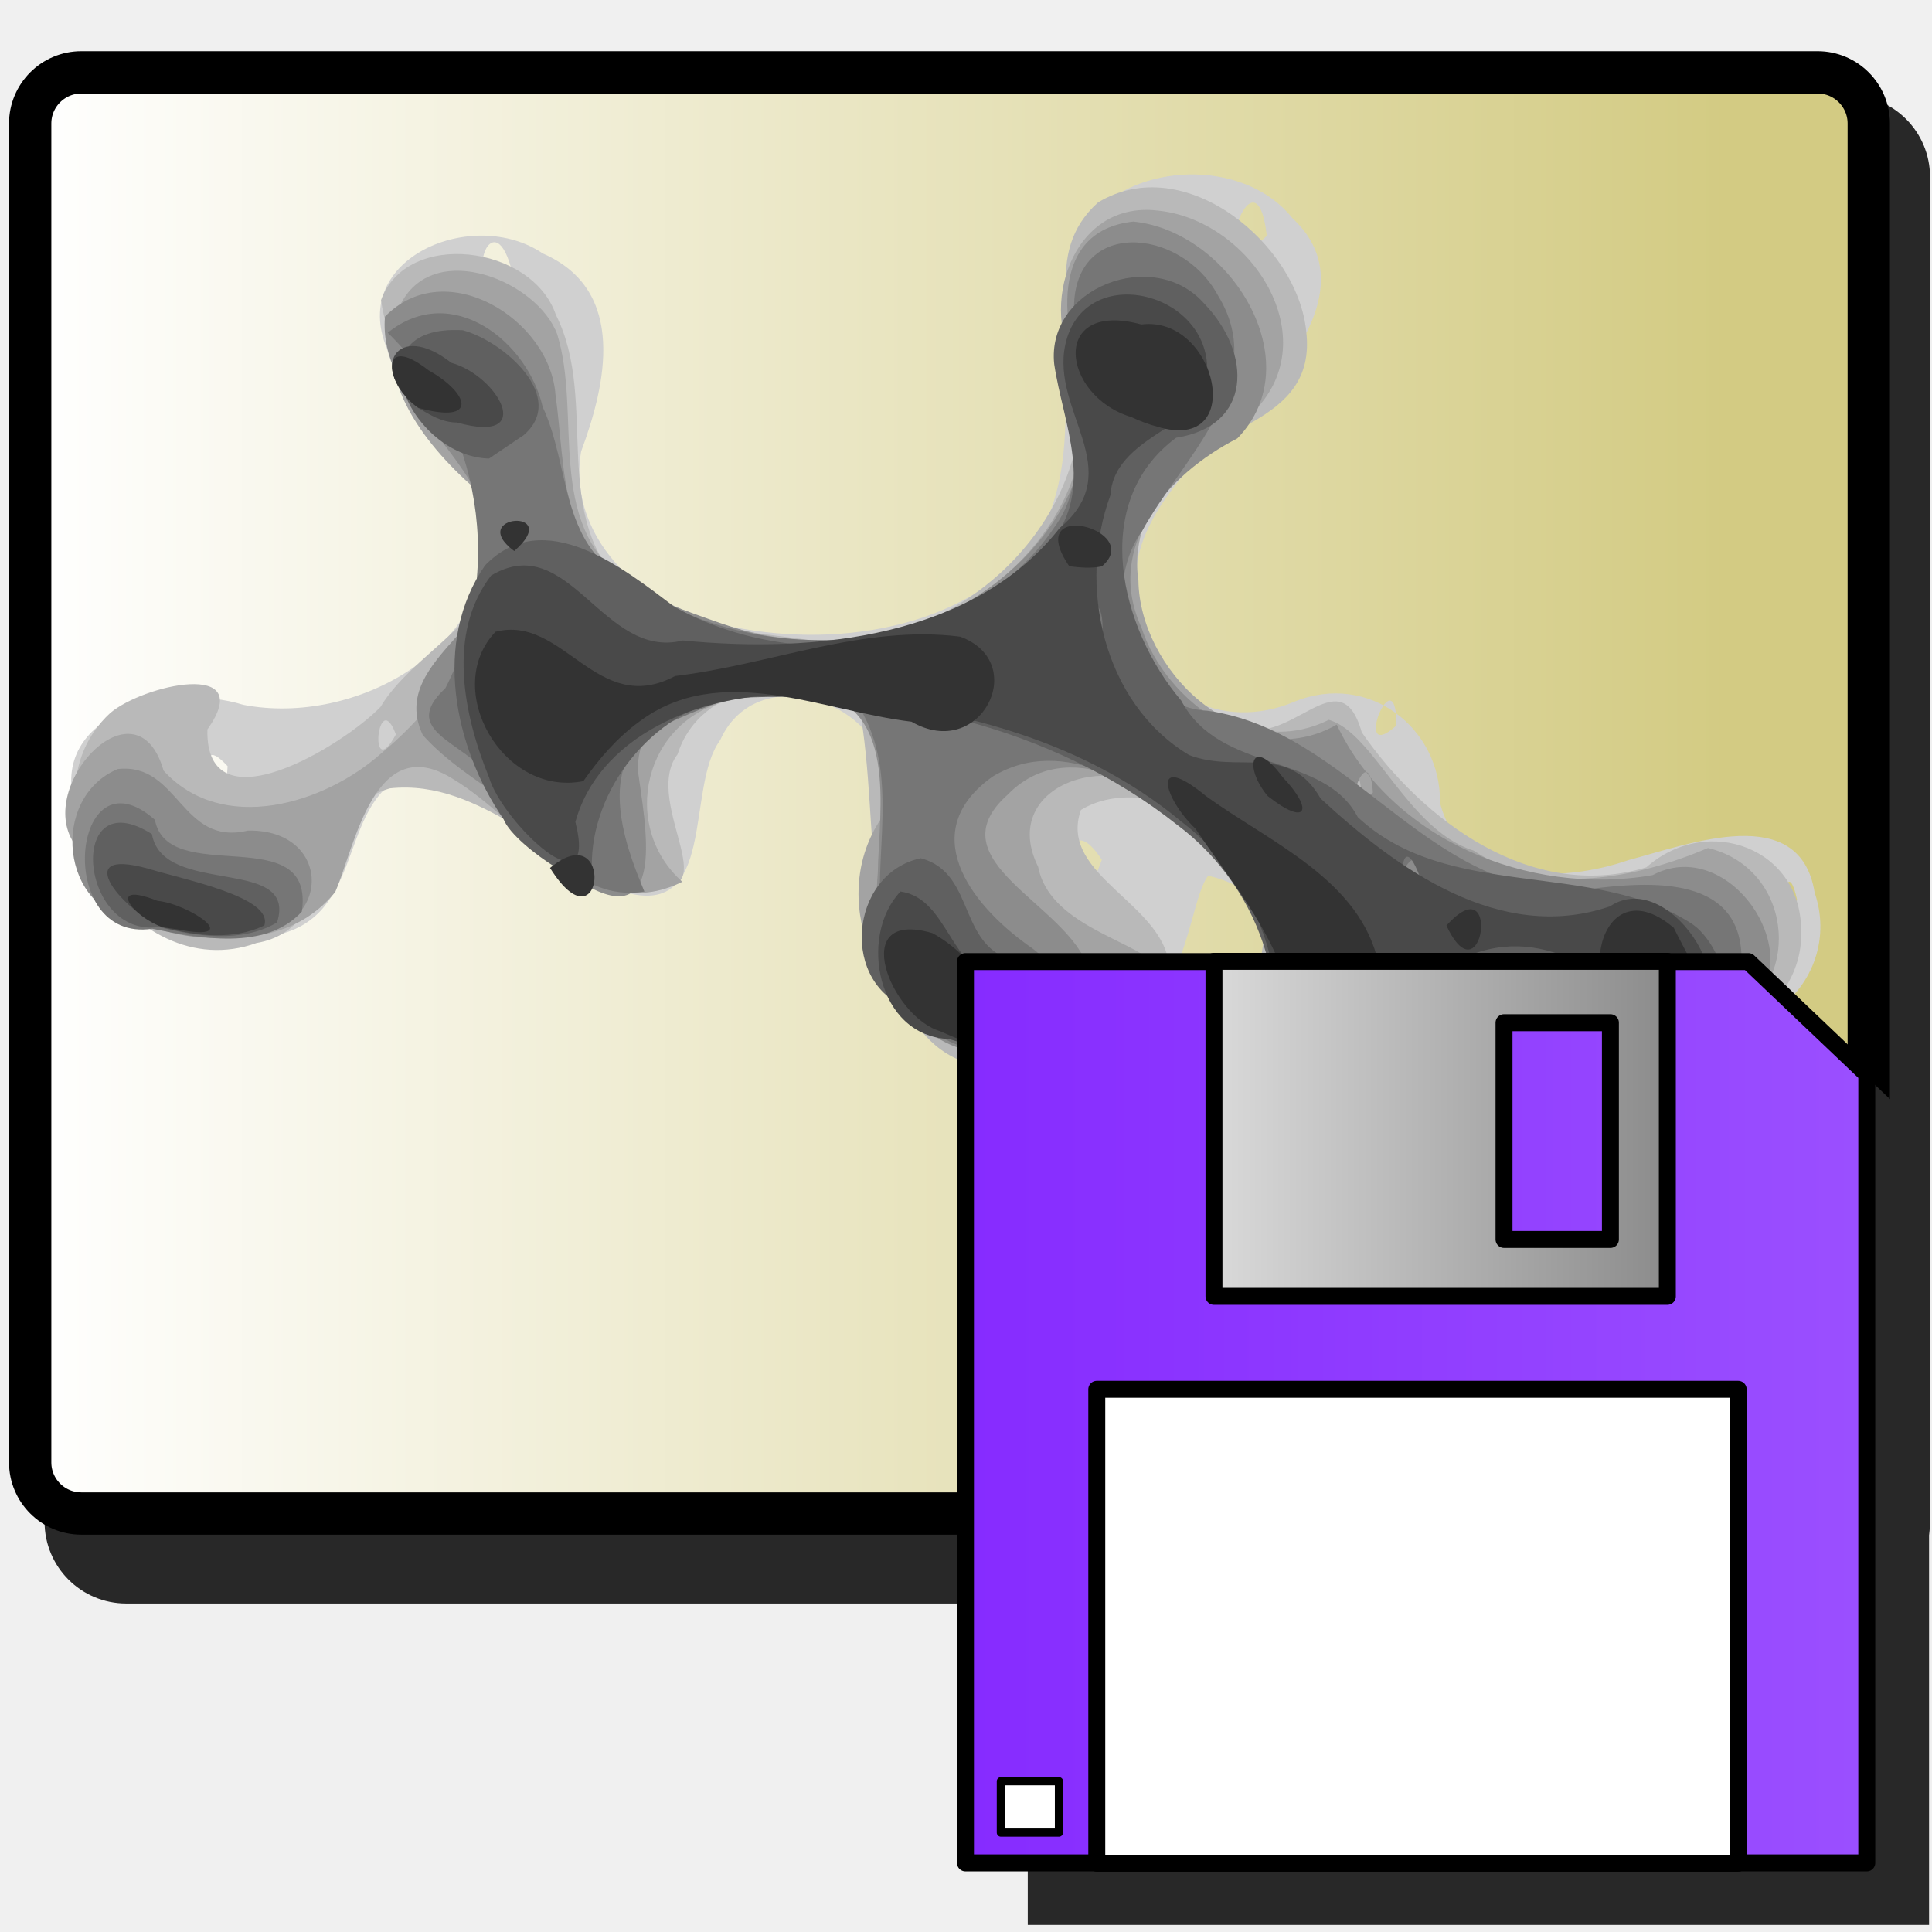
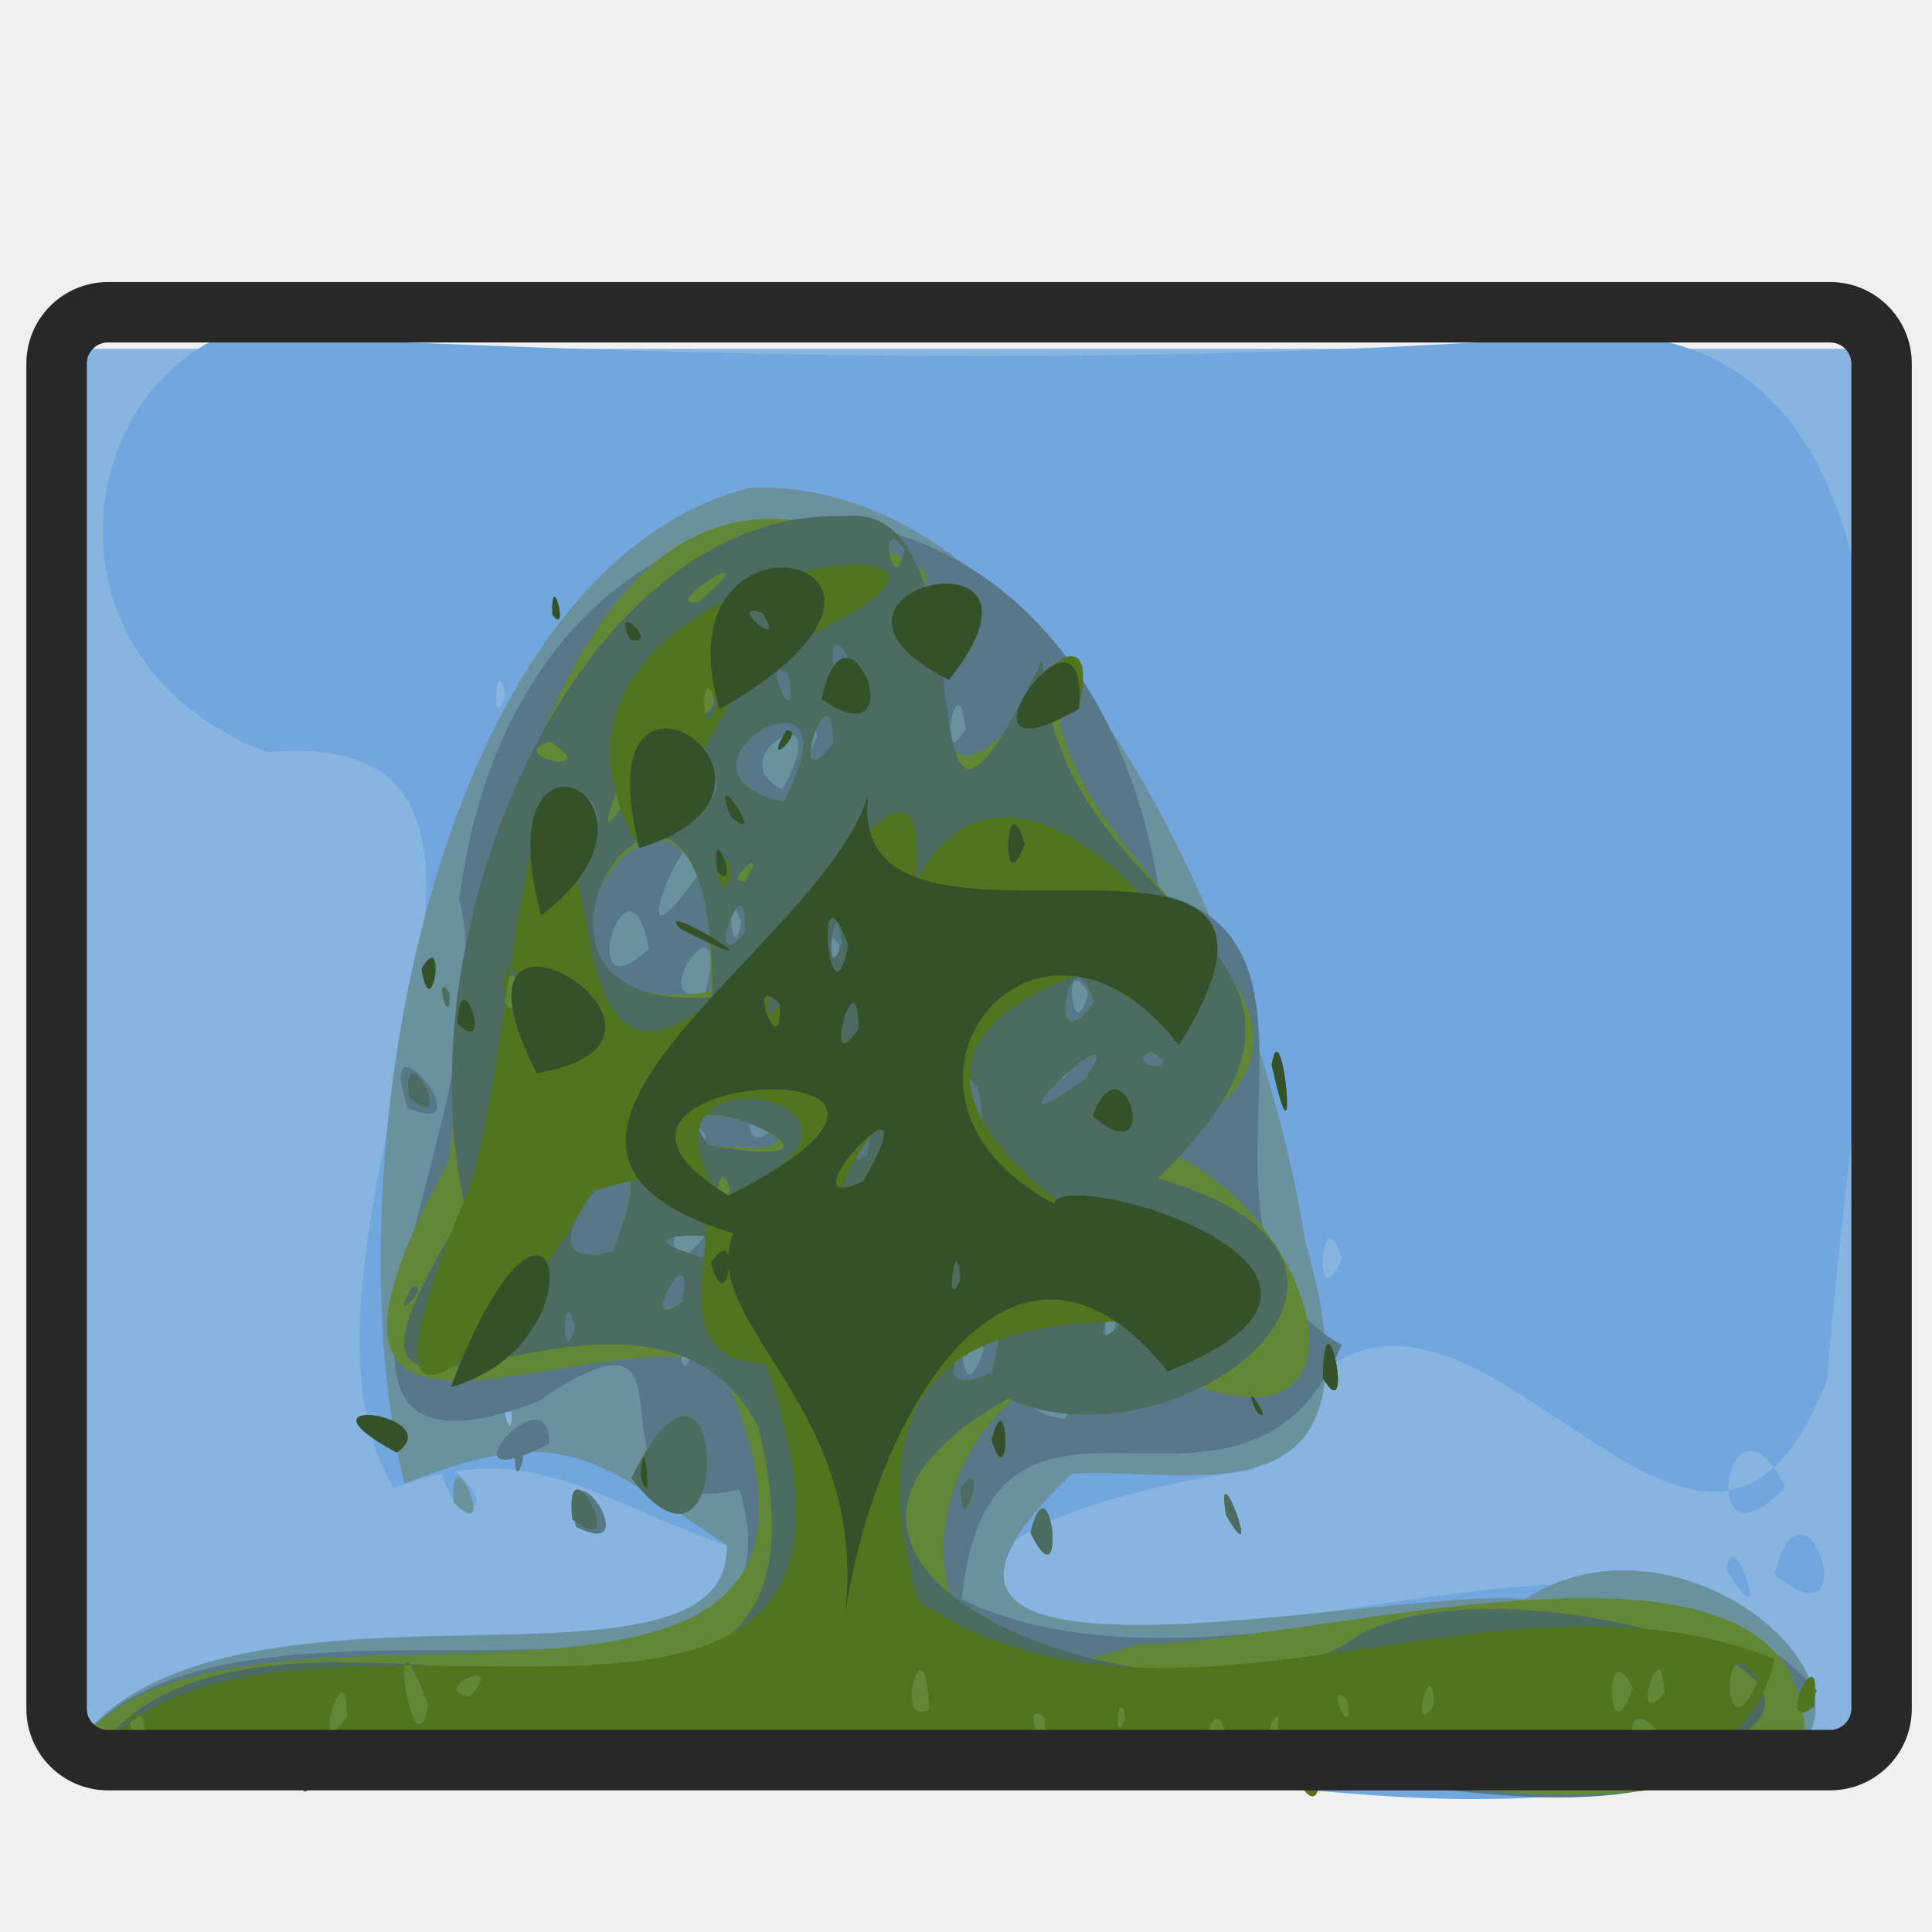
- <svg xmlns="http://www.w3.org/2000/svg" xmlns:xlink="http://www.w3.org/1999/xlink" version="1.0" width="100" height="100" id="svg2">
-   <defs id="defs4">
-     <linearGradient id="linearGradient3348">
-       <stop style="stop-color:#ffffff;stop-opacity:1;" offset="0" id="stop3350" />
-       <stop style="stop-color:#d3cb83;stop-opacity:1;" offset="1" id="stop3352" />
-     </linearGradient>
-     <linearGradient id="linearGradient3152">
-       <stop style="stop-color:#00ab17;stop-opacity:1;" offset="0" id="stop3154" />
-       <stop style="stop-color:#c5c5c5;stop-opacity:1;" offset="1" id="stop3156" />
-     </linearGradient>
-     <linearGradient id="linearGradient5072">
-       <stop style="stop-color:#862bff;stop-opacity:1;" offset="0" id="stop5074" />
-       <stop style="stop-color:#9b50ff;stop-opacity:1;" offset="1" id="stop5076" />
-     </linearGradient>
-     <linearGradient id="linearGradient5064">
-       <stop style="stop-color:#dadada;stop-opacity:1;" offset="0" id="stop5066" />
-       <stop style="stop-color:#898989;stop-opacity:1;" offset="1" id="stop5068" />
-     </linearGradient>
-     <linearGradient xlink:href="#linearGradient3152" id="linearGradient3158" x1="-61.201" y1="81.791" x2="-61.201" y2="65.228" gradientUnits="userSpaceOnUse" gradientTransform="translate(122.8538,13.86289)" />
-     <linearGradient xlink:href="#linearGradient5072" id="linearGradient2214" gradientUnits="userSpaceOnUse" gradientTransform="matrix(1.018955,0,0,1.018955,-12.40089,-9.747354)" x1="15.351" y1="46.012" x2="80.355" y2="46.012" />
-     <linearGradient xlink:href="#linearGradient5064" id="linearGradient2216" gradientUnits="userSpaceOnUse" gradientTransform="matrix(1.018955,0,0,1.018955,-12.40089,-9.747354)" x1="32.943" y1="25.953" x2="66.237" y2="25.953" />
-     <linearGradient xlink:href="#linearGradient3348" id="linearGradient2228" gradientUnits="userSpaceOnUse" x1="25.181" y1="76.174" x2="97.826" y2="76.174" gradientTransform="matrix(1.208526,0,0,1.694758,-28.89616,-91.11116)" />
-   </defs>
-   <rect style="fill:#282828;fill-opacity:1;fill-rule:evenodd;stroke:#282828;stroke-width:3.13;stroke-miterlimit:4;stroke-dasharray:none;stroke-dashoffset:0;stroke-opacity:1" id="rect3391" width="94.46" height="74.941" x="3.872" y="6.491" ry="2.66" />
-   <rect style="fill:url(#linearGradient2228);fill-opacity:1;fill-rule:evenodd;stroke:#000000;stroke-width:2.19;stroke-miterlimit:4;stroke-dasharray:none;stroke-dashoffset:0;stroke-opacity:1" id="rect2173" width="95.165" height="74.594" x="1.562" y="3.745" ry="2.648" />
-   <path style="fill:#d0d0d0;fill-opacity:1" d="M 61.348,65.963 C 58.388,62.526 61.495,58.312 63.476,55.203 C 66.125,52.318 67.839,46.525 62.532,45.328 C 61.572,46.615 61.508,51.173 58.697,52.612 C 54.9,55.886 47.425,55.655 45.596,50.445 C 43.771,46.762 47.517,43.206 45.754,39.554 C 44.744,35.974 39.019,34.42 37.276,38.311 C 35.439,40.788 37.169,47.737 32.14,46.12 C 28.304,44.478 25.635,40.543 21.313,40.01 C 17.499,41.254 18.967,47.022 14.711,48.293 C 10.017,50.364 4.995,46.055 3.892,41.772 C 2.449,36.851 8.881,35.316 12.59,36.481 C 18.395,37.605 25.568,33.591 25.178,27.374 C 25.319,23.35 20.917,21.598 20.034,18.052 C 18.053,13.352 24.5,10.673 28.097,13.121 C 32.501,15.035 31.348,19.955 30.079,23.366 C 29.308,28.01 33.585,31.769 38.023,32.465 C 43.605,33.583 50.537,32.423 53.875,27.55 C 56.639,22.362 53.565,16.002 56.706,10.965 C 59.268,8.314 64.577,8.347 66.897,11.296 C 70.222,14.371 67.243,18.587 64.619,20.999 C 61.852,23.975 57.746,27.333 58.982,31.812 C 59.199,35.905 63.227,37.924 67.002,36.318 C 70.86,34.755 74.597,37.698 74.534,41.549 C 75.618,45.81 80.837,45.716 84.305,44.515 C 87.459,43.684 93.163,41.473 93.925,46.198 C 95.315,50.261 91.622,54.324 87.225,52.895 C 82.409,52.162 77.72,48.752 72.759,50.474 C 69.348,52.288 68.395,56.486 69.631,59.819 C 69.869,62.692 69.143,67.047 65.519,67.467 C 63.987,67.534 62.563,66.786 61.348,65.963 z M 68.01,61.304 C 66.719,57.85 66.881,64.193 68.01,61.304 z M 93.018,46.582 C 92.339,43.459 91.889,49.35 93.018,46.582 z M 57.031,44.502 C 54.523,40.69 55.071,49.305 56.845,44.993 L 57.031,44.502 L 57.031,44.502 z M 11.78,39.656 C 9.686,37.402 11.674,42.701 11.78,39.656 z M 72.28,37.552 C 72.286,33.774 69.878,39.717 72.28,37.552 z M 27.246,22.596 C 25.729,23.825 29.247,22.965 27.246,22.596 z M 26.534,14.193 C 25.626,10.242 23.852,14.518 25.98,15.188 L 26.247,14.838 L 26.534,14.193 L 26.534,14.193 z M 65.57,12.204 C 64.975,7.036 62.176,15.496 65.57,12.204 z " id="path3372" />
-   <path style="fill:#b9b9b9;fill-opacity:1" d="M 61.254,65.766 C 59.952,58.864 66.181,53.038 65.403,46.176 C 64.589,42.598 59.087,40.005 55.948,41.924 C 54.716,45.395 60.541,46.808 60.532,50.292 C 59.469,53.731 54.84,54.884 51.504,55.239 C 46.994,55.122 45.852,50.127 45.445,46.621 C 44.989,43.26 45.077,39.845 44.462,36.503 C 41.316,34.768 36.278,35.258 35.073,39.039 C 33.122,41.601 38.13,47.051 33.008,45.655 C 28.423,44.863 25.031,40.284 20.181,40.805 C 15.988,42.015 17.711,48.045 13.278,48.81 C 6.744,51.163 0.781,41.468 5.695,36.915 C 7.382,35.455 13.336,34.099 10.736,37.754 C 10.604,42.966 17.759,38.597 19.693,36.592 C 21.684,33.255 27.414,31.352 25.227,26.688 C 23.885,22.746 20.311,19.71 19.722,15.534 C 21.052,11.846 27.55,12.692 28.773,16.298 C 31.045,20.779 28.338,26.821 32.475,30.532 C 35.247,32.556 38.934,32.69 42.245,33.178 C 49.618,33.6 56.392,27.143 55.941,20.004 C 55.632,16.825 53.932,13.079 56.833,10.479 C 61.337,7.752 67.196,12.679 67.612,17.174 C 68.178,22.055 62.349,22.013 60.126,24.988 C 57.47,29.062 59.078,35.725 63.905,37.531 C 66.732,38.959 69.333,33.846 70.486,37.908 C 73.625,42.448 79.247,46.704 85.213,44.894 C 88.403,42.074 93.334,43.925 93.224,48.293 C 93.346,52.398 87.867,55.872 84.46,52.704 C 82.596,49.829 78.825,49.045 75.541,49.961 C 68.85,51.697 65.044,60.001 68.55,65.854 C 66.998,68.029 62.474,68.509 61.254,65.766 z M 20.492,38.014 C 19.54,35.461 19.045,40.678 20.492,38.014 L 20.492,38.014 z " id="path3370" />
-   <path style="fill:#a3a3a3;fill-opacity:1" d="M 61.254,65.766 C 59.093,60.431 63.751,55.8 65.369,51.003 C 67.317,46.922 64.057,42.875 60.255,41.31 C 57.363,38.709 51.696,40.762 53.732,44.86 C 54.3,47.832 58.532,48.631 59.765,49.873 C 58.903,54.361 53.151,56.337 49.32,53.811 C 44.904,51.772 42.839,45.918 45.875,42.001 C 47.753,37.285 41.778,34.204 37.764,36.253 C 33.319,37.242 32.062,42.746 35.317,45.642 C 30.514,48.019 27.044,42.46 23.457,40.327 C 19.405,37.76 18.391,43.739 17.353,46.168 C 13.741,50.639 5.926,48.092 3.732,43.485 C 2.004,40.461 7.104,35.117 8.467,39.889 C 11.519,43.228 16.8,41.61 19.739,38.988 C 23.617,35.788 27.118,30.169 24.555,25.27 C 21.905,22.939 19.055,19.319 20.783,15.657 C 22.554,12.384 27.836,14.566 28.844,17.308 C 30.13,21.502 28.2,27.024 32.384,30.054 C 36.774,32.659 42.328,34.211 47.357,32.355 C 53.009,30.679 57.37,24.814 55.761,19.051 C 53.729,15.959 55.45,10.368 59.913,10.899 C 64.595,11.347 68.547,17.219 65.116,21.071 C 62.342,23.492 58.265,25.737 58.924,30.047 C 58.987,34.593 63.948,39.655 68.777,37.259 C 71.116,37.915 72.846,42.947 76.272,44.026 C 79.994,46.491 84.842,45.405 88.407,43.894 C 92.679,44.909 93.372,50.621 89.669,52.741 C 85.722,55.936 82.62,51.352 79.785,49.652 C 74.047,47.994 68.71,52.765 67.165,57.811 C 65.382,60.761 67.616,65.214 66.996,67.095 C 65.067,67.675 62.465,67.567 61.254,65.766 z M 70.45,40.988 C 70.357,38.719 69.211,42.621 70.45,40.988 z " id="path3368" />
-   <path style="fill:#8c8c8c;fill-opacity:1" d="M 61.254,65.766 C 57.557,63.193 60.633,58.328 64.566,60.482 C 69.666,61.604 67.566,70.356 62.405,66.796 L 61.773,66.328 L 61.254,65.766 L 61.254,65.766 z M 65.246,57.346 C 68.224,52.802 65.525,47.009 62.197,43.381 C 59.889,40.729 55.214,37.985 52.152,41.136 C 48.286,44.591 55.309,46.78 56.346,50.155 C 59.535,54.393 53.238,55.588 50.054,54.367 C 45.964,53.301 45.13,48.713 45.434,45.179 C 45.492,41.864 46.557,36.385 41.855,35.773 C 38.69,35.954 32.998,35.539 33.014,39.866 C 33.357,42.487 34.652,48.581 29.938,45.582 C 28.4,42.037 24.32,40.789 21.882,38.044 C 19.955,33.959 27.171,32.064 25.478,27.813 C 24.825,23.532 19.565,20.745 19.925,16.39 C 23.077,13.155 28.465,16.543 28.751,20.418 C 29.288,24.178 28.916,29.335 33.461,30.909 C 36.86,31.974 40.219,33.777 43.944,33.162 C 50.629,32.621 57.194,26.817 56.179,19.989 C 54.965,17.122 54.202,11.944 58.663,11.469 C 63.653,11.964 67.892,18.744 64.045,22.692 C 60.413,24.55 57.147,28.29 59.088,32.496 C 60.319,36.336 65.119,39.852 69.188,37.506 C 71.975,43.412 79.074,46.419 85.543,45.296 C 89.198,43.351 93.16,48.569 91.052,51.689 C 88.366,55.119 82.758,53.19 81.062,49.752 C 76.798,47.631 72.55,50.856 69.711,53.706 C 68.298,54.998 66.911,56.351 65.246,57.346 z M 73.195,45.699 C 72.05,44.269 73.088,47.728 73.195,45.699 z M 71.06,41.022 C 70.861,37.823 69.065,43.106 71.06,41.022 z M 56.726,32.743 C 55.116,29.587 55.52,35.698 56.726,32.743 z M 30.803,31.895 C 30.694,30.066 29.581,33.186 30.803,31.895 z M 7.136,47.658 C 3.106,47.184 2.563,41.297 6.09,39.807 C 9.264,39.443 9.358,43.82 12.825,42.992 C 17.177,42.896 17.226,48.063 13.045,48.322 C 11.074,48.783 8.952,48.514 7.136,47.658 z " id="path3366" />
-   <path style="fill:#767676;fill-opacity:1" d="M 63.131,67.07 C 58.944,65.967 59.24,60.032 64.024,61.604 C 66.86,61.906 67.211,67.863 64.267,67.397 C 63.888,67.288 63.509,67.179 63.131,67.07 z M 64.967,57.329 C 68.505,52.884 65.677,46.773 62.007,43.308 C 59.359,40.778 55.069,37.952 51.376,40.197 C 47.423,43.01 50.155,46.743 53.21,48.929 C 55.439,50.393 57.73,55.003 53.109,54.483 C 49.109,55.095 45.414,52.119 45.645,48.132 C 45.151,44.332 46.608,40.126 44.502,36.656 C 41.426,34.299 36.92,36.346 33.833,37.78 C 30.573,39.76 32.723,44.591 33.354,46.149 C 29.757,46.734 27.642,43.042 25.656,40.784 C 24.736,38.439 20.404,38.097 23.055,35.617 C 26.117,29.646 24.949,21.975 20.071,17.223 C 23.402,14.539 27.325,17.702 28.089,21.065 C 29.509,24.077 28.976,28.105 32.348,29.948 C 38.843,34.778 49.908,34.283 54.576,27.284 C 56.997,23.999 54.497,19.886 55.593,16.204 C 55.404,11.242 61.125,11.715 63.05,15.307 C 65.786,19.771 61.122,23.799 59.114,27.489 C 56.88,30.535 58.385,36.607 62.496,36.787 C 69.859,37.812 73.775,46.173 81.566,46.106 C 84.587,45.711 89.72,45.01 90.119,49.137 C 90.54,53.299 84.735,55.013 82.323,51.684 C 80.552,48.029 75.776,48.859 72.977,50.944 C 70.105,52.832 67.875,55.489 64.967,57.329 z M 73.5,45.797 C 73.506,42.018 71.098,47.961 73.5,45.797 z M 57.031,33.038 C 56.123,29.086 54.349,33.362 56.478,34.033 L 56.744,33.682 L 57.031,33.038 L 57.031,33.038 z M 30.803,31.86 C 29.896,27.908 28.121,32.185 30.25,32.855 L 30.517,32.504 L 30.803,31.86 L 30.803,31.86 z M 7.881,48.072 C 2.751,48.832 3.7,38.625 8.017,42.434 C 8.689,45.981 16.321,42.394 15.623,47.186 C 13.738,49.239 10.317,48.557 7.881,48.072 z " id="path3364" />
-   <path style="fill:#606060;fill-opacity:1" d="M 62.588,66.666 C 59.821,65.652 58.682,60.782 62.981,62.21 C 66.442,62.247 65.673,69.082 62.588,66.666 z M 64.96,57.287 C 67.381,52.22 65.423,46.047 60.936,42.699 C 54.441,37.542 45.654,35.563 37.396,36.177 C 33.393,37.157 30.39,41.286 30.648,45.222 C 31.368,46.759 26.641,43.882 26.066,42.405 C 23.486,38.65 22.386,33.204 25.106,29.263 C 28.159,26.116 32.266,29.411 34.888,31.394 C 40.972,34.833 50.15,34.031 54.346,28.172 C 56.702,25.265 55.031,21.977 54.566,18.85 C 54.143,14.892 59.729,12.738 62.337,15.721 C 64.816,18.294 64.824,22.048 60.878,22.657 C 56.352,26.013 57.988,32.556 61.142,36.265 C 63.148,40.07 68.511,38.912 70.277,42.293 C 74.956,46.664 82.3,44.494 87.489,47.762 C 89.452,48.965 90.618,54.071 86.955,51.768 C 81.357,50.162 74.327,48.449 69.512,52.758 C 67.719,54.086 67.05,56.328 64.96,57.287 z M 73.5,45.404 C 72.209,41.951 72.37,48.293 73.5,45.404 z M 57.031,33.072 C 57.431,29.367 54.456,32.123 55.734,34.027 C 56.329,34.036 56.654,33.381 57.031,33.072 z M 30.988,31.868 C 29.553,29.667 30.279,34.396 30.988,31.868 z M 47.2,52.246 C 43.425,51.052 43.928,45.221 47.659,44.423 C 50.685,45.228 49.397,49.365 53.039,49.846 C 56.431,51.135 55.617,56.172 51.614,54.604 C 49.969,54.183 48.502,53.282 47.2,52.246 z M 8.236,47.981 C 4.058,48.572 3.444,40.359 7.862,43.173 C 8.437,46.438 15.433,44.271 14.341,47.745 C 12.535,48.819 10.177,48.479 8.236,47.981 z M 25.314,23.734 C 21.228,23.652 18.102,16.756 23.951,17.093 C 26.081,17.662 29.399,20.581 27.095,22.531 C 26.501,22.932 25.907,23.333 25.314,23.734 z " id="path3362" />
-   <path style="fill:#494949;fill-opacity:1" d="M 62.739,66.636 C 60.506,65.85 58.768,61.624 62.637,62.734 C 65.507,62.686 65.81,68.631 62.739,66.636 z M 64.96,57.291 C 67.455,52.227 65.67,45.948 61.156,42.533 C 55.812,38.069 48.652,36.416 41.766,36.022 C 37.055,35.61 31.101,37.745 29.782,42.544 C 30.984,47.337 25.99,42.539 25.313,40.238 C 23.994,36.997 23.121,32.786 25.421,29.788 C 29.455,27.38 31.217,34.189 35.342,33.151 C 42.187,33.82 50.384,33.001 54.856,27.321 C 58.41,24.348 54.384,21.314 55.141,17.836 C 56.066,13.579 62.361,14.996 62.483,18.99 C 63.395,21.931 57.689,22.204 57.476,25.628 C 55.77,30.255 57.053,36.37 61.543,39.08 C 64.125,40.071 66.684,38.421 68.356,41.332 C 72.266,44.936 77.611,48.866 83.332,46.914 C 86.543,44.747 90.98,52.123 86.888,53.069 C 83.608,51.065 80.246,47.633 75.84,49.538 C 71.474,50.94 68.101,54.185 64.96,57.291 z M 49.12,53.779 C 45.384,53.63 44.423,48.44 46.609,46.146 C 49.106,46.499 49.12,50.238 51.961,50.972 C 54.007,51.904 55.686,55.595 51.95,54.505 C 50.989,54.333 50.049,54.067 49.12,53.779 z M 8.507,48.014 C 6.535,47.324 3.426,43.77 7.698,44.971 C 9.589,45.548 14.151,46.437 13.682,47.903 C 12.077,48.674 10.176,48.442 8.507,48.014 z M 21.643,21.113 C 19.027,19.08 20.539,16.557 23.356,18.777 C 25.755,19.433 27.822,23.04 23.662,21.871 C 22.883,21.87 22.277,21.484 21.643,21.113 z " id="path3360" />
-   <path style="fill:#333333;fill-opacity:1" d="M 61.477,65.573 C 59.739,64.221 59.761,61.159 62.217,63.617 C 63.723,64.557 63.403,66.153 61.477,65.573 z M 66.877,54.587 C 67.599,50.141 64.219,46.392 61.876,42.892 C 60.206,41.297 59.558,38.849 62.419,41.203 C 65.748,43.617 70.429,45.536 71.354,49.887 C 71.728,52.481 69.045,53.951 66.877,54.587 z M 48.674,53.378 C 46.128,52.637 43.828,47.011 48.255,48.296 C 50.39,49.431 52.404,52.372 52.56,54.314 C 51.224,54.496 49.862,53.906 48.674,53.378 z M 85.935,53.012 C 81.013,53.028 82.381,44.404 86.636,48.025 C 87.455,49.757 91.354,56.057 85.935,53.012 z M 8.426,47.994 C 6.851,47.46 5.459,45.564 8.152,46.628 C 9.803,46.786 12.758,48.803 9.183,48.102 L 8.426,47.994 L 8.426,47.994 z M 74.868,47.907 C 77.738,44.719 76.737,51.895 74.868,47.907 z M 28.47,44.925 C 31.82,42.137 31.245,49.349 28.47,44.925 z M 65.615,41.203 C 64.312,39.632 64.827,38.098 66.376,40.207 C 68.001,41.907 67.687,42.833 65.615,41.203 z M 30.193,40.433 C 26.015,41.261 22.843,35.637 25.651,32.697 C 29.17,31.8 30.893,37.149 34.944,34.991 C 39.867,34.407 44.686,32.32 49.694,32.952 C 53.343,34.279 50.76,39.432 47.179,37.355 C 42.577,36.812 37.294,34.198 33.09,37.351 C 31.936,38.193 30.999,39.28 30.193,40.433 z M 55.346,29.309 C 52.881,25.709 59.288,27.424 57.03,29.314 C 56.474,29.43 55.904,29.378 55.346,29.309 z M 26.617,28.522 C 24.091,26.642 29.23,26.236 26.617,28.522 z M 21.662,21.113 C 19.942,19.983 19.552,17.106 22.18,19.166 C 24.297,20.353 24.787,21.976 21.662,21.113 z M 58.556,21.587 C 54.916,20.488 54.341,15.502 59.076,16.795 C 62.98,16.299 64.597,23.517 59.899,22.084 C 59.436,21.961 58.988,21.788 58.556,21.587 z " id="path3358" />
-   <g id="g2205" transform="matrix(0.7175764,0,0,0.7175764,47.52659,47.0843)">
-     <g style="fill:#282828;fill-opacity:1" transform="matrix(0.9453131,0,0,0.9453131,-76.21551,-12.29148)" id="g2244">
-       <path id="path5144" d="M 88.983,21.695 L 148.719,21.695 L 157.757,30.292 L 157.757,90.469 L 88.983,90.469 L 88.983,21.695 z " style="fill:#282828;fill-opacity:1;fill-rule:evenodd;stroke:none;stroke-width:1.2;stroke-linecap:round;stroke-linejoin:round;stroke-miterlimit:4;stroke-dashoffset:0;stroke-opacity:1" />
-       <rect y="84.239" x="91.684" height="3.919" width="4.432" id="rect5150" style="fill:#282828;fill-opacity:1;fill-rule:evenodd;stroke:none;stroke-width:0.581;stroke-linecap:round;stroke-linejoin:round;stroke-miterlimit:4;stroke-dasharray:none;stroke-dashoffset:0;stroke-opacity:1" />
+ <svg xmlns="http://www.w3.org/2000/svg" version="1.0" width="100" height="100" id="svg2">
+   <defs id="defs4" />
+   <g id="g4301" transform="translate(-5.850769,-9.451242)">
+     <g transform="matrix(0.3225172,0,0,0.4167605,104.2115,-0.4922548)" id="g3973">
+       <path id="path3176" d="m -291.842,156.183 c 0,-29.667 0,-59.333 0,-89 94.667,0 189.333,0 284,0 0,59.333 0,118.667 0,178 -94.667,0 -189.333,0 -284,0 0,-29.667 0,-59.333 0,-89 z" style="fill:#87b5df" />
+       <path id="path3174" d="m -291.642,239.433 c 25.438,-23.093 103.823,-2.406 103.958,-23.454 -23.38,-6.35 -32.251,-13.609 -54.163,-7.319 -22.633,-29.621 36.624,-95.416 -20.303,-91.37 -47.941,-14.474 -24.095,-65.971 20.854,-50.965 64.471,2.137 128.929,2.879 193.284,-1.013 65.104,0.847 39.951,87.816 36.299,129.78 -21.872,44.643 -64.142,-35.893 -92.1,11.383 -9.664,0.648 -54.619,7.439 -38.801,17.003 37.32,11.725 118.702,-22.151 126.611,15.335 -49.971,19.428 -105.327,-1.726 -157.626,6.376 -36.361,-3.718 -92.149,7.467 -118.012,-5.756 z m 273.16,-30.886 c -9.293,-14.646 -14.678,12.012 0,0 z m -86.86,-4.364 c -3.265,-3.684 0.132,7 0,0 z m -117.5,-5 c -2.761,-3.247 0.197,5.271 0,0 z m 87,-0.878 c 5.684,-13.118 -9.031,2.552 0,0 z m -68,-1.122 c -3.062,-6.405 -2.642,6.836 0,0 z m 114.219,-16.986 c -3.476,-8.441 -4.713,8.258 0,0 z m -12.219,-8.014 c -0.782,-6.39 -3.6,4.447 0,0 z m -125.303,-8.618 c 10.271,-10.23 -5.879,6.673 0,0 z m 3.303,-53.382 c -1.679,-5.908 -2.358,5.474 0,0 z m 196,108.722 c 0.621,-6.971 7.956,10.021 0,0 z m 7.609,0.454 c 5.02,-14.917 15.156,9.669 0,0 z m -211.504,-8.55 c -9.204,-12.336 10.697,2.367 0,0 z" style="fill:#71a6de" />
+       <path id="path3172" d="m -291.642,239.433 c 25.3,-22.882 104.041,-2.419 103.301,-23.656 -23.005,-12.052 -27.411,-14.896 -51.728,-7.668 -12.059,-37.613 3.893,-113.25 55.264,-123.658 47.737,-1.663 81.594,55.515 89.31,93.633 13.687,36.206 -18.308,27.848 -37.414,28.81 -42.527,30.993 50.664,13.848 72.629,15.583 30.176,-15.125 75.003,22.405 22.426,23.304 -84.677,-1.1 -169.391,-0.405 -254.086,-0.598 l 0.3,-5.75 0,0 z m 68.8,-40.25 c -2.761,-3.247 0.197,5.271 0,0 z m 87.82,-1.148 c 5.196,-18.602 -11.093,4.762 0,0 z m 12.527,-31.985 c -10.56,-13.75 0.222,8.402 0,0 z m -104.712,-2.419 c 8.309,-16.071 -12.415,6.754 0,0 z m 37.365,-35.055 c -4.616,-4.084 -0.347,6.693 0,0 z m 29.75,-18.976 c -5.877,-2.119 2.868,6.049 0,0 z m -53,-1 c -5.877,-2.119 2.868,6.049 0,0 z m -19.091,101.841 c -0.728,-9.384 7.531,5.899 0,0 z" style="fill:#6a929e" />
+       <path id="path3170" d="m -291.842,239.886 c 25.598,-24.492 119.348,5.168 105.558,-31.014 -28.928,4.873 -2.202,-26.954 -32.505,-10.881 -48.069,13.76 -4.226,-36.917 -12.47,-62.456 10.065,-62.038 100.263,-63.065 112.356,-0.662 32.78,6.16 -0.027,43.249 29.232,56.025 -15.857,28.953 -56.175,-3.688 -60.952,31.582 42.124,15.782 108.374,-14.646 137.289,11.416 -29.292,25.826 -73.472,4.579 -109.815,11.288 -56.231,0 -112.462,0 -168.693,0 l 0,-2.941 0,-2.357 z m 133,-34.643 c 0.391,-13.501 -7.161,8.072 0,0 z m 24.82,-5.142 c 10.878,-19.522 -19.363,-1.982 0,0 z m -13.069,-8.667 c -4.813,-9.088 -4.298,10.252 0,0 z m -46.75,0.309 c -2.547,-5.112 -2.344,5.885 0,0 z m -8.446,-3.646 c 1.535,-9.311 -6.777,5.663 0,0 z m 76.446,-0.413 c -2.811,-5.909 -1.917,8.38 0,0 z m -83.565,-8.475 c 14.635,-6.827 -11.957,5.806 0,0 z m 73.065,-1.025 c -4.155,-5.482 -1.679,7.709 0,0 z m -55.5,-0.883 c -4.679,-9.485 -8.403,8.674 0,0 z m 8,-0.117 c -3.49,-5.417 -1.71,6.498 0,0 z m 67,-6.5 c -1.699,-6.843 -2.665,6.029 0,0 z m -2.301,-4.147 c -9.963,-12.328 -5.263,16.396 0,0 z m -72.699,-1.888 c -7.319,-5.214 0.962,9.433 0,0 z m 12.5,-2.479 c -6.045,-11.544 -8.537,10.719 0,0 z m 55.5,-4.961 c -2.236,-10.697 -11.761,4.951 0,0 z m -9.5,-1.026 c -2.24,-4.753 -1.69,5.319 0,0 z m -58.5,-8.845 c 4.646,-13.749 -10.517,1.653 0,0 z m 30,0.904 c 1.781,-6.221 -4.45,2.794 0,0 z m 31.5,-1.059 c -4.398,-5.979 -2.448,7.674 0,0 z m -70.502,-5.506 c -3.389,-13.958 -12.349,9.08 0,0 z m 30.502,-0.494 c -3.265,-3.684 0.132,7 0,0 z m -40.5,-2.048 c -3.099,-6.688 -2.463,6.971 0,0 z m 24.81,-0.702 c -2.659,-6.178 -1.551,6.271 0,0 z m -6.501,-6.405 c 1.407,-13.883 -15.793,17.682 0,0 z m 13.113,-10.151 c 9.406,-13.031 -10.667,-3.834 0,0 z m 33.211,0.225 c 5.712,-12.995 -14.46,11.739 0,0 z m -27.632,-6.918 c -1.679,-5.908 -2.358,5.474 0,0 z m 23.812,-0.739 c -1.204,-9.225 -4.97,6.364 0,0 z m -7.812,-3.761 c -5.654,-13.289 -4.987,12.649 0,0 z m -49,0.917 c -4.027,-4.986 -0.336,7.141 0,0 z m 1.771,-4.604 c 3.265,-9.295 -5.689,1.91 0,0 z m 5.579,-9.28 c 6.418,-6.053 -4.829,-0.946 0,0 z m -13.099,115.75 c -2.084,-11.985 11.886,4.698 0,0 z m -9.75,-9.282 c 3.265,-3.684 -0.132,7 0,0 z m 5.5,-1 c -18.997,7.462 0.229,-9.567 0,0 z m -22.75,-41.746 c -5.476,-13.349 13.025,4.388 0,0 z" style="fill:#577889" />
+       <path id="path3168" d="m -291.842,239.82 c 26.642,-24.45 136.171,10.46 102.216,-46.891 -24.757,-4.373 -74.348,19.061 -43.326,-24.919 5.804,-41.889 23.611,-99.387 76.579,-73.103 0.362,25.195 4.418,29.748 20.836,12.229 -2.526,26.502 60.15,42.298 15.845,59.135 26.969,7.374 38.376,42.067 0.76,27.671 -38.54,-7.966 -51.856,47.667 -3.474,34.16 30.251,-0.296 106.225,-18.335 107.049,10.928 -31.219,16.077 -68.385,1.379 -102.586,6.153 -57.966,0 -115.933,0 -173.899,0 l -5e-5,-2.941 -4e-5,-2.422 0,0 z m 146,-45.512 c 6.323,-16.614 -16.422,5.699 0,0 z m 33.75,-4.875 c -4.029,-6.671 -2.119,7.917 0,0 z m -100.6,-0.75 c -1.961,-6.554 -2.334,6.188 0,0 z m 87.676,-0.505 c 4.962,-11.845 -8.628,6.758 0,0 z m -7.018,-2.07 c -2.789,-5.513 -1.827,6.069 0,0 z m -63.484,-0.583 c 2.219,-9.418 -7.789,4.844 0,0 z m 8.405,-1.946 c -2.251,-3.406 -1.434,3.792 0,0 z m -19.582,-4.275 c 12.55,-23.858 -20.023,3.921 0,0 z m 14.107,0.629 c 18.48,-2.794 -18.624,-4.118 0,0 z m 57.245,-1.75 c -6.491,-12.935 -11.699,10.794 0,0 z m 5.271,-0.812 c -3.239,-5.516 -1.265,6.619 0,0 z m -61.177,-11.291 c 29.522,2.3 -10.851,-9.237 0,0 z m 25.406,1.162 c 1.781,-6.221 -4.45,2.794 0,0 z m 17.798,-8.393 c -7.973,-6.396 3.58,13.137 0,0 z m 17.202,-1.012 c 8.889,-10.497 -19.579,10.866 0,0 z m 10.604,-3.383 c -4.925,1.961 6.117,2.668 0,0 z m -70.806,-7.399 c 1.721,-44.571 -44.201,4.648 0,0 z m 29.356,0.525 c -0.454,-11.966 -4.225,6.18 0,0 z m 32.275,0.717 c -3.962,-9.782 -8.002,8.722 0,0 z m -103.43,-1.113 c -2.761,-3.247 0.197,5.271 0,0 z m 92.771,-4.812 c -3.239,-5.516 -1.265,6.619 0,0 z m -29.771,-1.188 c -1.053,-8.557 -3.338,6.299 0,0 z m -15.607,-1.582 c 0.56,-9.958 -7.066,6.645 0,0 z m 24.198,-5.161 c -5.63,-1.501 2.456,5.779 0,0 z m 3.409,-2.257 c -3.062,-6.405 -2.642,6.836 0,0 z m -51,-6.5 c -2.725,-8.03 -3.138,7.673 0,0 z m 29.608,-2.25 c 13.612,-19.868 -22.485,-4.049 0,0 z m -10.608,-1.75 c -0.731,-6.778 -2.704,5.155 0,0 z m 18.582,-5.5 c -0.08,-10.718 -8.147,8.124 0,0 z m -7.188,-8.584 c -5.045,-3.098 2.026,8.691 0,0 z m 9.606,-1.99 c -4.643,-6.49 -1.659,8.591 0,0 z m 29.241,108.587 c 3.29,-10.17 5.987,9.659 0,0 z m 31.41,-2.109 c -1.956,-9.024 6.31,8.24 0,0 z m -104.941,0.472 c -1.371,-10.706 9.645,5.747 0,0 z m 9.489,-5.122 c 15.091,-24.086 17.26,17.463 0,0 z m 52.801,1.245 c 4.744,-4.809 0.131,7.547 0,0 z m 32,-41.5 c 3.143,-4.464 0.925,5.89 0,0 z M -239.34,160.186 c -1.415,-9.057 8.215,5.239 0,0 z" style="fill:#628736" />
+       <path id="path3166" d="m -291.763,244.007 c 25.317,-35.079 126.438,15.667 108.534,-42.818 -18.425,-28.235 -80.833,14.935 -47.002,-27.113 -10.758,-34.931 18.402,-87.16 60.667,-86.102 25.873,-2.465 7.182,57.376 31.88,17.853 1.814,33.117 58.081,34.65 18.548,64.37 47.346,10.687 2.62,36.724 -24.074,27.376 -50.756,22.092 30.59,43.664 55.337,29.824 23.123,-11.695 106.794,7.193 42.085,17.09 -69.771,-0.4 -140.437,-3.798 -210.054,-0.413 -11.829,-1.449 -24.351,-4.768 -35.922,-0.067 z m 47.65,-0.427 c -2.251,-3.406 -1.434,3.792 0,0 z m 205.947,-4.053 c -8.486,-8.372 -4.684,9.962 0,0 z m -107.469,2.01 c -5.998,-8.963 -5.125,10.115 0,0 z m 76.859,0.612 c 10.715,-7.167 -7.589,-0.097 0,0 z m -173.066,-0.855 c -5.223,-7.912 -6.968,8.967 0,0 z m 44.5,-0.109 c -4.49,-2.965 1.019,7.347 0,0 z m 89.5,-0.883 c -2.262,-8.869 -6.3,5.167 0,0 z m -174.188,-3.054 c -5.965,-2.796 2.425,8.457 0,0 z m 45.813,-1.595 c -7.465,-15.999 -2.511,10.066 0,0 z m 136.374,3.092 c 0.738,-4.918 -3.666,2.602 0,0 z m -149.431,-1.671 c -0.107,-9.549 -6.36,7.101 0,0 z m 111.931,0.112 c -4.49,-2.965 1.019,7.347 0,0 z m 13,0 c -1.191,-4.676 -2.109,4.464 0,0 z m -31.5,-1 c -0.552,-12.174 -6.096,2.463 0,0 z m 81,-0.5 c -0.213,-7.448 -4.29,4.746 0,0 z m 61,0.107 c 1.548,-10.003 -6.812,4.082 0,0 z m -74.925,-0.882 c -4.229,-2.783 1.286,6.201 0,0 z m -140.811,-0.323 c 6.324,-5.508 -6.991,-0.866 0,0 z m 186.669,-1.06 c -4.922,-7.667 -4.188,9.481 0,0 z m 5.067,0.626 c -0.346,-8.723 -5.931,5.346 0,0 z m 15,-1.529 c -6.446,-8.218 -5.717,10.364 0,0 z m -123,-38.315 c 6.323,-16.614 -16.422,5.699 0,0 z m 33.75,-4.875 c -4.029,-6.671 -2.119,7.917 0,0 z m -100.6,-0.75 c -1.961,-6.554 -2.334,6.188 0,0 z m 87.676,-0.505 c 4.962,-11.845 -8.628,6.758 0,0 z m -7.018,-2.07 c -2.789,-5.513 -1.827,6.069 0,0 z m -63.484,-0.583 c 2.219,-9.418 -7.789,4.844 0,0 z m 8.405,-1.946 c -2.251,-3.406 -1.434,3.792 0,0 z m -19.582,-4.275 c 12.55,-23.858 -20.023,3.921 0,0 z m 14.107,0.629 c 18.48,-2.794 -18.624,-4.118 0,0 z m 57.245,-1.75 c -6.491,-12.935 -11.699,10.794 0,0 z m 5.271,-0.812 c -3.239,-5.516 -1.265,6.619 0,0 z m -57.771,-5.581 c -1.666,-5.817 -3.552,5.059 0,0 z m -3.406,-5.71 c 31.626,4.34 -10.491,-10.329 0,0 z m 25.406,1.162 c 1.781,-6.221 -4.45,2.794 0,0 z m 17.798,-8.393 c -7.973,-6.396 3.58,13.137 0,0 z m 17.202,-1.012 c 8.889,-10.497 -19.579,10.866 0,0 z m -82.5,2.346 c -4.398,-5.979 -2.448,7.674 0,0 z m 2,-3 c -2.24,-4.753 -1.69,5.319 0,0 z m 91.104,-2.729 c -4.925,1.961 6.117,2.668 0,0 z m -78.619,-2.021 c -5.657,-0.347 7.43,10.047 0,0 z m 8.186,-4.763 c 0.4,-46.122 -43.256,2.649 0,0 z m 28.984,-0.091 c -0.454,-11.966 -4.225,6.18 0,0 z m 32.275,0.717 c -3.962,-9.782 -8.002,8.722 0,0 z m -103.43,-1.113 c -2.761,-3.247 0.197,5.271 0,0 z m 11.5,0 c -2.779,-7.611 -4.184,7.646 0,0 z m 81.271,-4.812 c -3.239,-5.516 -1.265,6.619 0,0 z m -29.771,-1.188 c -1.053,-8.557 -3.338,6.299 0,0 z m -15.607,-1.582 c 0.56,-9.958 -7.066,6.645 0,0 z m 24.198,-5.161 c -5.63,-1.501 2.456,5.779 0,0 z m -24.133,-1.188 c 4.229,-5.234 -4.16,0.661 0,0 z m 27.543,-1.069 c -3.062,-6.405 -2.642,6.836 0,0 z m -51,-6.5 c -2.725,-8.03 -3.138,7.673 0,0 z m 3.5,-1.5 c 2.211,-8.772 -5.615,6.791 0,0 z m 26.108,-0.75 c 13.612,-19.868 -22.485,-4.049 0,0 z m -10.608,-1.75 c -0.731,-6.778 -2.704,5.155 0,0 z m -26.828,-5.728 c -7.853,1.7 9.1,4.657 0,0 z m 16.012,2.012 c -3.886,2.734 7.295,1.169 0,0 z m 29.398,-1.783 c -0.08,-10.718 -8.147,8.124 0,0 z m -19.082,-5 c -1.137,-6.495 -3.303,4.709 0,0 z m 11.894,-3.584 c -5.045,-3.098 2.026,8.691 0,0 z m 9.606,-1.99 c -4.643,-6.49 -1.659,8.591 0,0 z m -24,-6.994 c 12.784,-8.683 -7.515,1.006 0,0 z m 33,-6.479 c -4.531,-5.07 -1.681,6.875 0,0 z m -122.5,152.046 c -0.195,-6.183 2.828,2.955 0,0 z m 16.312,0.317 c 0.944,-7.419 4.681,2.92 0,0 z m 9.188,-0.286 c 4.363,-3.936 0.457,6.399 0,0 z m 97.5,-0.031 c -0.195,-6.183 2.828,2.955 0,0 z m 22.057,-0.418 c 5.496,-11.54 2.25,4.539 0,0 z m 3.443,0.359 c 3.848,-2.752 -0.834,5.34 0,0 z m 34,0 c 3.848,-2.752 -0.834,5.34 0,0 z m 3.083,0.7 c 4.232,-7.12 4.95,7.282 0,0 z m 71.917,-0.034 c -0.323,-5.391 4.038,2.948 0,0 z m 6.603,-0.44 c 1.411,-4.3 1.763,4.427 0,0 z M -139.601,214.197 c 3.29,-10.17 5.987,9.659 0,0 z m 31.41,-2.109 c -1.956,-9.024 6.31,8.24 0,0 z m -104.941,0.472 c -1.371,-10.706 9.645,5.747 0,0 z m 9.489,-5.122 c 15.091,-24.086 17.26,17.463 0,0 z m 52.801,1.245 c 4.744,-4.809 0.131,7.547 0,0 z m -87.921,-25.083 c 3.347,-0.216 -4.251,5.407 0,0 z m 7.921,-13.794 c -1.127,-5.761 5.346,0.936 0,0 z m 112,-2.622 c 3.143,-4.464 0.925,5.89 0,0 z M -239.34,160.186 c -1.415,-9.057 8.215,5.239 0,0 z" style="fill:#4c6c61" />
+       <path id="path3164" d="m -291.763,244.007 c 27.181,-32.82 139.132,14.533 109.655,-50.819 -24.888,-0.598 8.17,-30.534 -27.903,-21.318 -14.017,19.708 -40.781,38.588 -20.841,1.824 8.43,-13.548 10.319,-77.665 20.521,-32.705 9.342,39.099 56.238,-41.874 52.293,-7.485 19.927,-30.527 73.344,36.308 27.704,10.993 -55.509,14.888 28.386,43.334 26.196,43.65 -18.588,0.799 -69.049,-7.474 -53.514,34.537 41.011,21.284 92.513,-6.612 137.448,7.189 -7.353,28.667 -85.649,6.644 -121.486,12.441 -49.91,3.01 -100.651,-3.093 -150.072,1.695 z m 47.65,-0.427 c -2.251,-3.406 -1.434,3.792 0,0 z m 205.947,-4.053 c -8.486,-8.372 -4.684,9.962 0,0 z m -107.469,2.01 c -5.998,-8.963 -5.125,10.115 0,0 z m 76.859,0.612 c 10.715,-7.167 -7.589,-0.097 0,0 z m -173.066,-0.855 c -5.223,-7.912 -6.968,8.967 0,0 z m 44.5,-0.109 c -4.49,-2.965 1.019,7.347 0,0 z m 89.5,-0.883 c -2.262,-8.869 -6.3,5.167 0,0 z m -174.188,-3.054 c -5.965,-2.796 2.425,8.457 0,0 z m 45.813,-1.595 c -7.465,-15.999 -2.511,10.066 0,0 z m 136.374,3.092 c 0.738,-4.918 -3.666,2.602 0,0 z m -149.431,-1.671 c -0.107,-9.549 -6.36,7.101 0,0 z m 111.931,0.112 c -4.49,-2.965 1.019,7.347 0,0 z m 13,0 c -1.191,-4.676 -2.109,4.464 0,0 z m -31.5,-1 c -0.552,-12.174 -6.096,2.463 0,0 z m 81,-0.5 c -0.213,-7.448 -4.29,4.746 0,0 z m 61,0.107 c 1.548,-10.003 -6.812,4.082 0,0 z m -74.925,-0.882 c -4.229,-2.783 1.286,6.201 0,0 z m -140.811,-0.323 c 6.324,-5.508 -6.991,-0.866 0,0 z m 186.669,-1.06 c -4.922,-7.667 -4.188,9.481 0,0 z m 5.067,0.626 c -0.346,-8.723 -5.931,5.346 0,0 z m 15,-1.529 c -6.446,-8.218 -5.717,10.364 0,0 z m -152.271,-42.044 c -2.251,-3.406 -1.434,3.792 0,0 z m 24.271,-7.896 c -0.731,-6.778 -2.704,5.155 0,0 z m -38.498,-10.139 c 36.96,-11.495 -17.742,-20.496 0,0 z m 23.298,-2.561 c 14.699,-21.649 -13.105,8.733 0,0 z m -1.136,-18.367 c -0.243,-9.994 -6.205,7.238 0,0 z m -12.664,-2.933 c 0.308,-7.469 -4.492,4.439 0,0 z m -41.229,-2.312 c -4.463,-7.942 -3.612,8.95 0,0 z m 52.229,-5.129 c -5.669,-11.684 -2.982,11.44 0,0 z m 28.303,-12.545 c -3.083,-8.511 -3.947,8.16 0,0 z m -141.803,115.486 c -0.195,-6.183 2.828,2.955 0,0 z m 16.312,0.317 c 0.944,-7.419 4.681,2.92 0,0 z m 9.188,-0.286 c 4.363,-3.936 0.457,6.399 0,0 z m 97.5,-0.031 c -0.195,-6.183 2.828,2.955 0,0 z m 22.057,-0.418 c 5.496,-11.54 2.25,4.539 0,0 z m 3.443,0.359 c 3.848,-2.752 -0.834,5.34 0,0 z m 34,0 c 3.848,-2.752 -0.834,5.34 0,0 z m 3.083,0.7 c 4.232,-7.12 4.95,7.282 0,0 z m 71.917,-0.034 c -0.323,-5.391 4.038,2.948 0,0 z m 6.603,-0.44 c 1.411,-4.3 1.763,4.427 0,0 z m -183.893,-37.167 c 0.429,-7.384 2.168,5.771 0,0 z m 56.29,-4.5 c 2.725,-8.03 3.138,7.673 0,0 z m 42.459,-3.567 c -2.829,-5.15 3.453,2.467 0,0 z m 10.71,-4.095 c 0.218,-12.343 5.317,6.799 0,0 z m -98.169,-14.339 c 4.897,-5.82 2.606,7.927 0,0 z m 61.193,-18.232 c 5.139,-10.332 11.534,7.688 0,0 z m 28.761,-6.353 c 1.708,-7.787 4.55,16.054 0,0 z m -94.954,-16.914 c -4.911,-4.172 20.165,7.934 0,0 z m 6,-7 c 3.49,-5.417 1.71,6.498 0,0 z m -12.5,-3 c -28.441,-37.592 84.22,-44.274 19.571,-23.879 -7.474,7.181 -11.574,17.178 -19.571,23.879 z m 12.5,-18 c -3.062,-6.405 -2.642,6.836 0,0 z m 7.217,-11.183 c -6.3,-1.724 4.276,5.314 0,0 z m -5.095,25.28 c -3.767,-7.573 6.396,4.225 0,0 z m 8.957,-10.68 c 3.347,-0.216 -4.251,5.407 0,0 z m 46.92,-2.703 c -23.109,9.381 5.416,-18.588 0,0 z m -41.272,-1.162 c 3.883,-14.899 15.482,8.033 0,0 z m -30.726,-7.433 c -3.286,-5.38 5.156,0.961 0,0 z m -12.5,-3.118 c -0.195,-6.183 2.828,2.955 0,0 z" style="fill:#51741e" />
+       <path id="path3162" d="m -244.029,244.5 c 0.944,-7.419 4.681,2.92 0,0 z m 74.501,-18.997 c 4.817,-26.913 -23.673,-37.064 -17.759,-48.476 -46.074,-10.749 13.812,-35.17 21.654,-54.411 -4.209,25.981 78.954,-4.778 49.845,31.058 -23.198,-23.282 -53.004,6.145 -20.007,19.681 0.737,-4.849 60.102,8.228 18.228,20.824 -25.473,-24.559 -47.979,6.752 -51.962,31.325 z m 18.687,-42.82 c -0.731,-6.778 -2.704,5.155 0,0 z m -37.203,-10.354 c 49.053,-19.247 -34.281,-15.827 0,0 z m 21.621,-1.753 c 12.302,-16.73 -14.404,5.089 0,0 z m -0.754,-18.96 c -0.243,-9.994 -6.205,7.238 0,0 z m -12.664,-3.123 c -5.956,-4.406 0.674,8.285 0,0 z m 11,-7.251 c -5.669,-11.684 -2.982,11.44 0,0 z m 28.303,-12.545 c -3.083,-8.511 -3.947,8.16 0,0 z m -61.593,78.486 c 0.429,-7.384 2.168,5.771 0,0 z m -39.156,-2.913 c -18.26,-7.587 8.652,-4.727 0,0 z m 95.446,-1.587 c 2.725,-8.03 3.138,7.673 0,0 z m 42.459,-3.567 c -2.829,-5.15 3.453,2.467 0,0 z m -129.253,-2.981 c 16.678,-33.846 25.243,-5.533 0,0 z m 139.963,-1.114 c 0.218,-12.343 5.317,6.799 0,0 z m -98.169,-14.339 c 4.897,-5.82 2.606,7.927 0,0 z m 61.193,-18.232 c 5.139,-10.332 11.534,7.688 0,0 z m -89.193,-5.302 c -18.114,-27.549 32.129,-4.131 0,0 z m 117.954,-1.051 c 1.708,-7.787 4.55,16.054 0,0 z m -130.709,-5.164 c 0.553,-8.456 6.048,4.797 0,0 z m -5.745,-6.75 c 4.155,-5.482 1.679,7.709 0,0 z m 41.5,-5 c -4.911,-4.172 20.165,7.934 0,0 z m -22.298,-1.632 c -9.527,-27.324 24.587,-14.353 0,0 z m 28.298,-5.368 c -1.346,-7.491 4.03,2.731 0,0 z m -12.5,-3 c -9.786,-29.193 31.68,-7.665 0,0 z m 14.622,-3.904 c -3.767,-7.573 6.396,4.225 0,0 z m 8.957,-10.68 c 3.347,-0.216 -4.251,5.407 0,0 z m -10.734,-2.656 c -10.624,-27.677 42.677,-18.85 0,0 z m 6.872,-11.944 c -6.3,-1.724 4.276,5.314 0,0 z m 50.782,11.897 c -23.337,10.464 1.985,-17.116 0,0 z m -41.272,-1.162 c 3.883,-14.899 15.482,8.033 0,0 z m 20.417,-2.442 c -28.644,-11.184 20.872,-20.086 0,0 z m -51.143,-4.991 c -3.286,-5.38 5.156,0.961 0,0 z m -12.5,-3.118 c -0.195,-6.183 2.828,2.955 0,0 z" style="fill:#355129" />
    </g>
-     <path id="rect5048" d="M 3.409,3.744 L 59.879,3.744 L 68.422,11.87 L 68.422,68.757 L 3.409,68.757 L 3.409,3.744 z " style="fill:url(#linearGradient2214);fill-opacity:1;fill-rule:evenodd;stroke:#000000;stroke-width:1.223;stroke-linecap:round;stroke-linejoin:round;stroke-miterlimit:4;stroke-dashoffset:0;stroke-opacity:1" />
-     <path id="rect5051" d="M 21.334,3.726 L 21.334,27.894 L 54.036,27.894 L 54.036,3.726 L 21.334,3.726 z M 42.255,8.152 L 49.929,8.152 L 49.929,23.787 L 42.255,23.787 L 42.255,8.152 z " style="fill:url(#linearGradient2216);fill-opacity:1;fill-rule:evenodd;stroke:#000000;stroke-width:1.223;stroke-linecap:round;stroke-linejoin:round;stroke-miterlimit:4;stroke-dashoffset:0;stroke-opacity:1" />
-     <rect y="34.595" x="12.88" height="34.184" width="46.266" id="rect5080" style="fill:#ffffff;fill-opacity:1;fill-rule:evenodd;stroke:#000000;stroke-width:1.223;stroke-linecap:round;stroke-linejoin:round;stroke-miterlimit:4;stroke-dasharray:none;stroke-dashoffset:0;stroke-opacity:1" />
-     <rect y="62.867" x="5.962" height="3.705" width="4.19" id="rect5082" style="fill:#ffffff;fill-opacity:1;fill-rule:evenodd;stroke:#000000;stroke-width:0.592;stroke-linecap:round;stroke-linejoin:round;stroke-miterlimit:4;stroke-dasharray:none;stroke-dashoffset:0;stroke-opacity:1" />
+     <rect style="fill:none;stroke:#282828;stroke-width:3.13;stroke-miterlimit:4;stroke-opacity:1;stroke-dasharray:none;stroke-dashoffset:0" id="rect3391-2" width="94.46" height="74.941" x="8.78" y="25.614" ry="2.66" />
  </g>
</svg>
